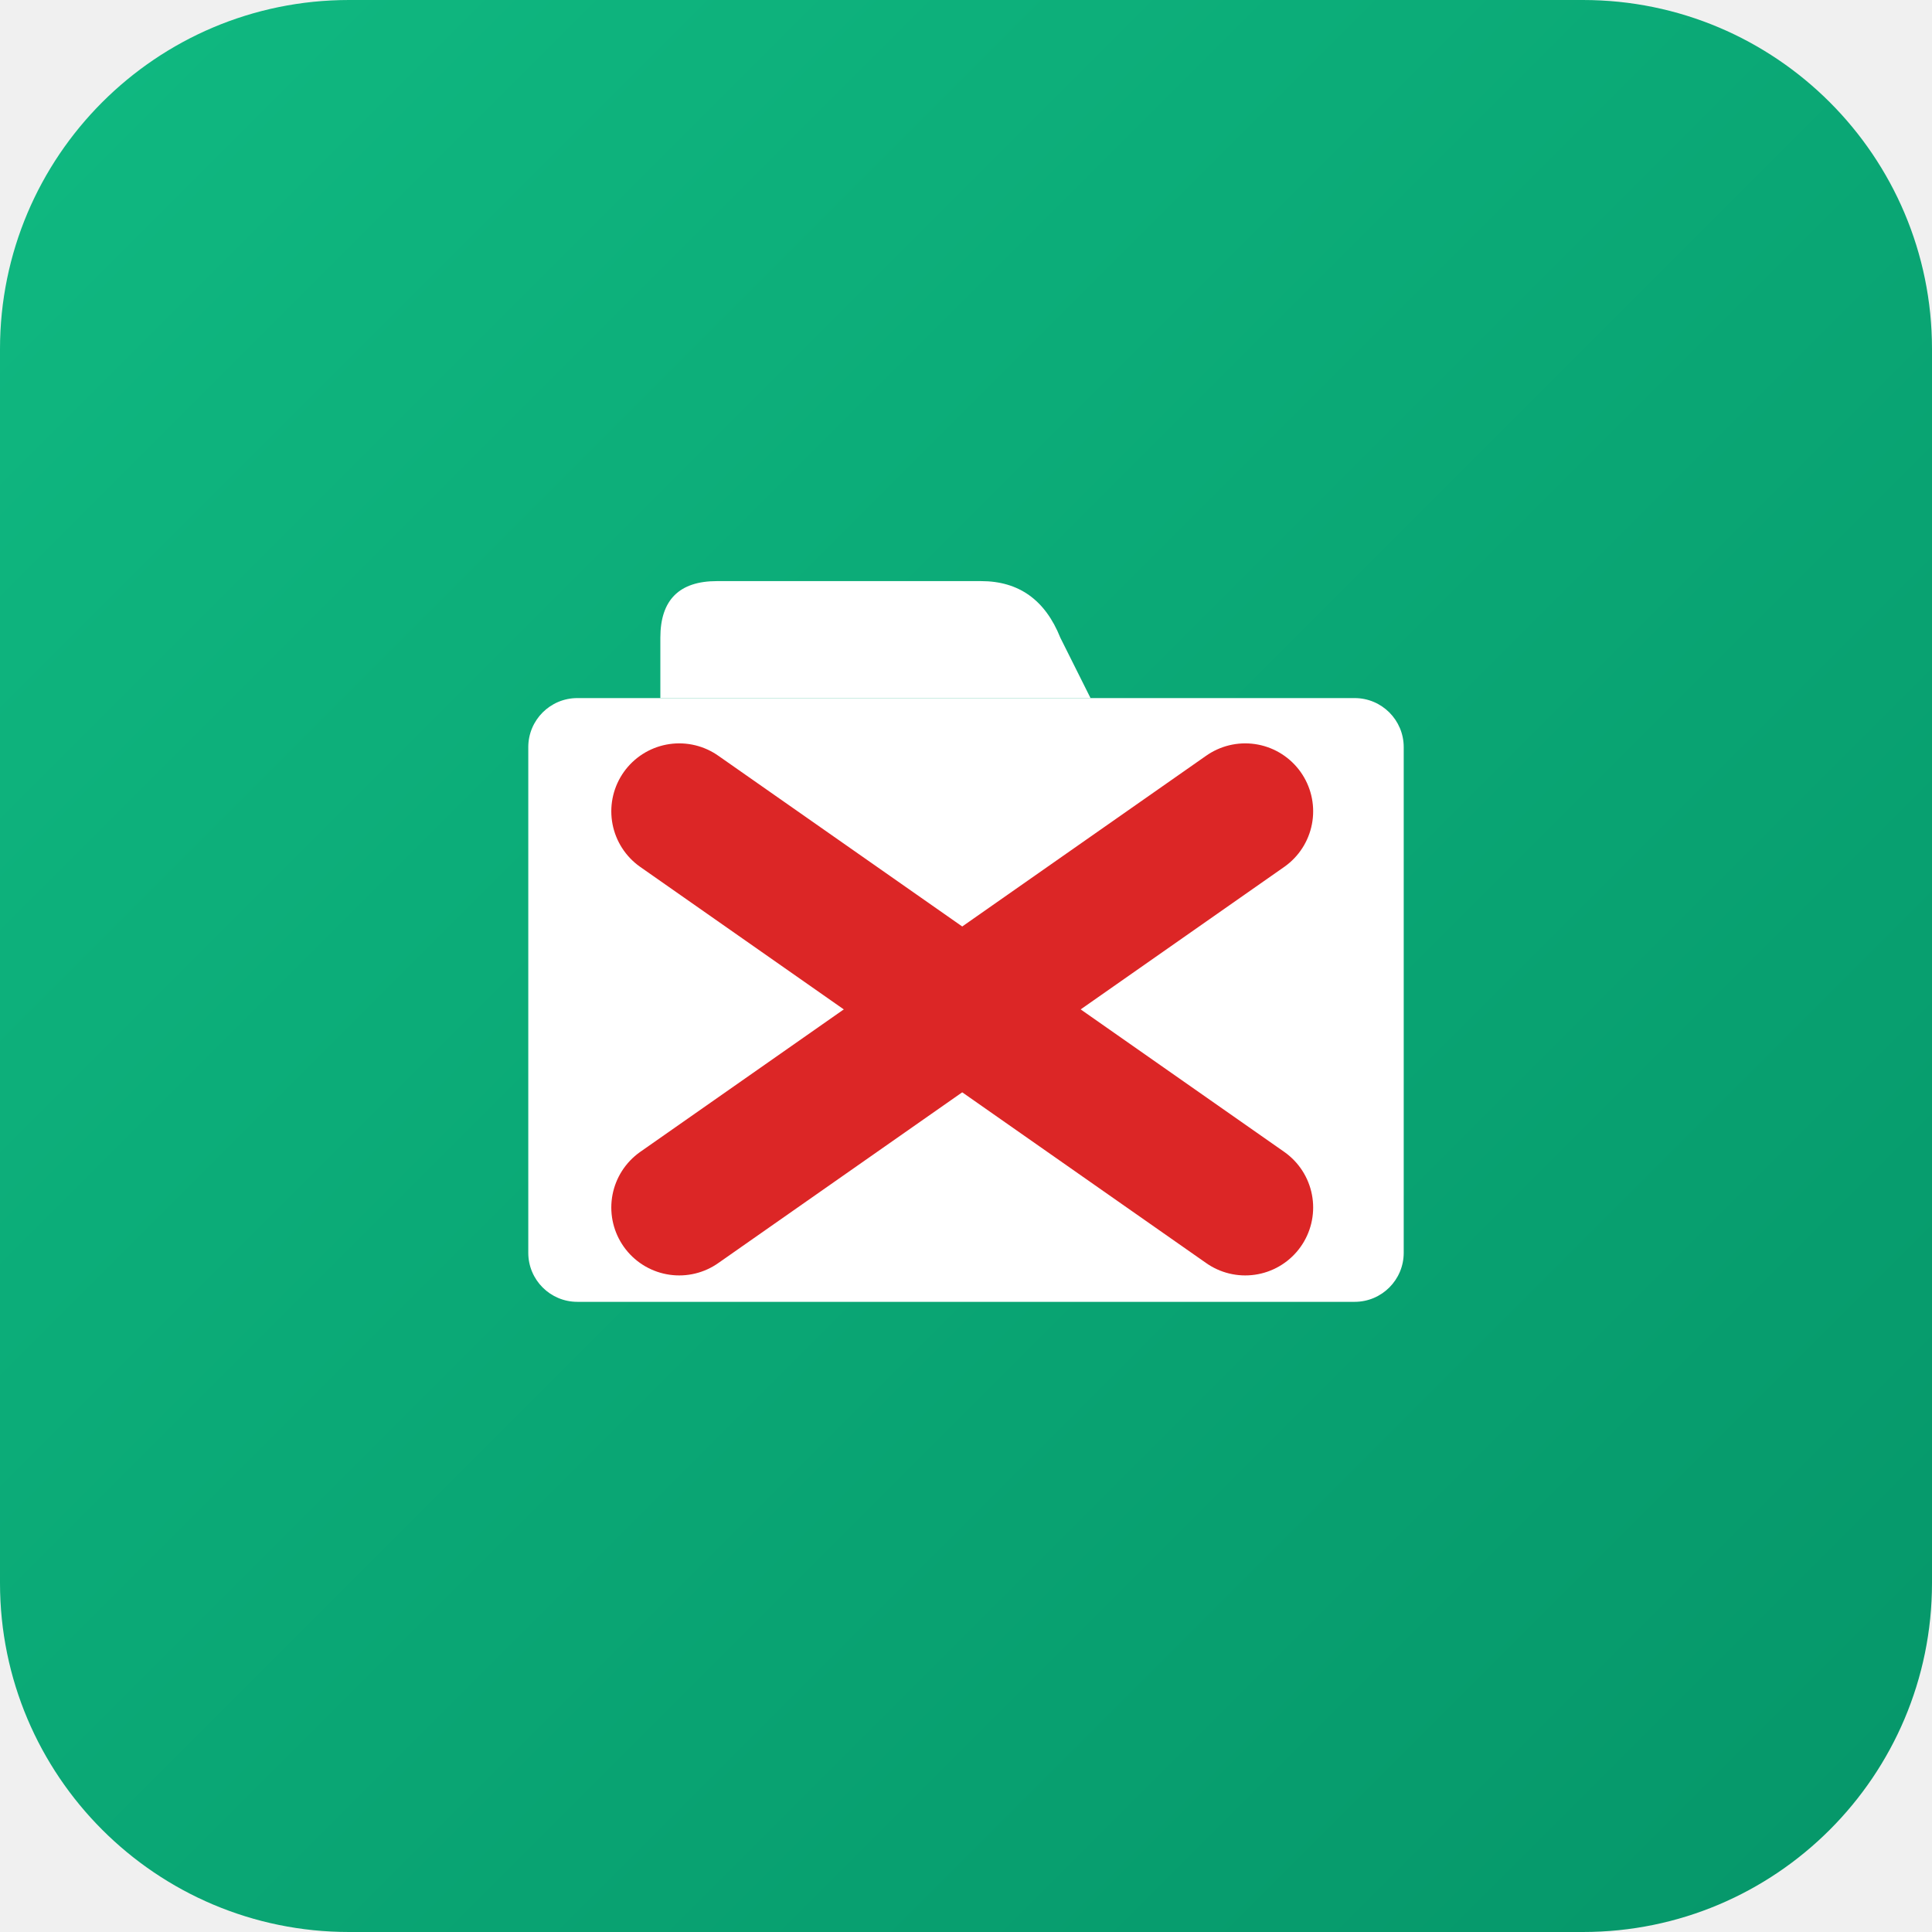
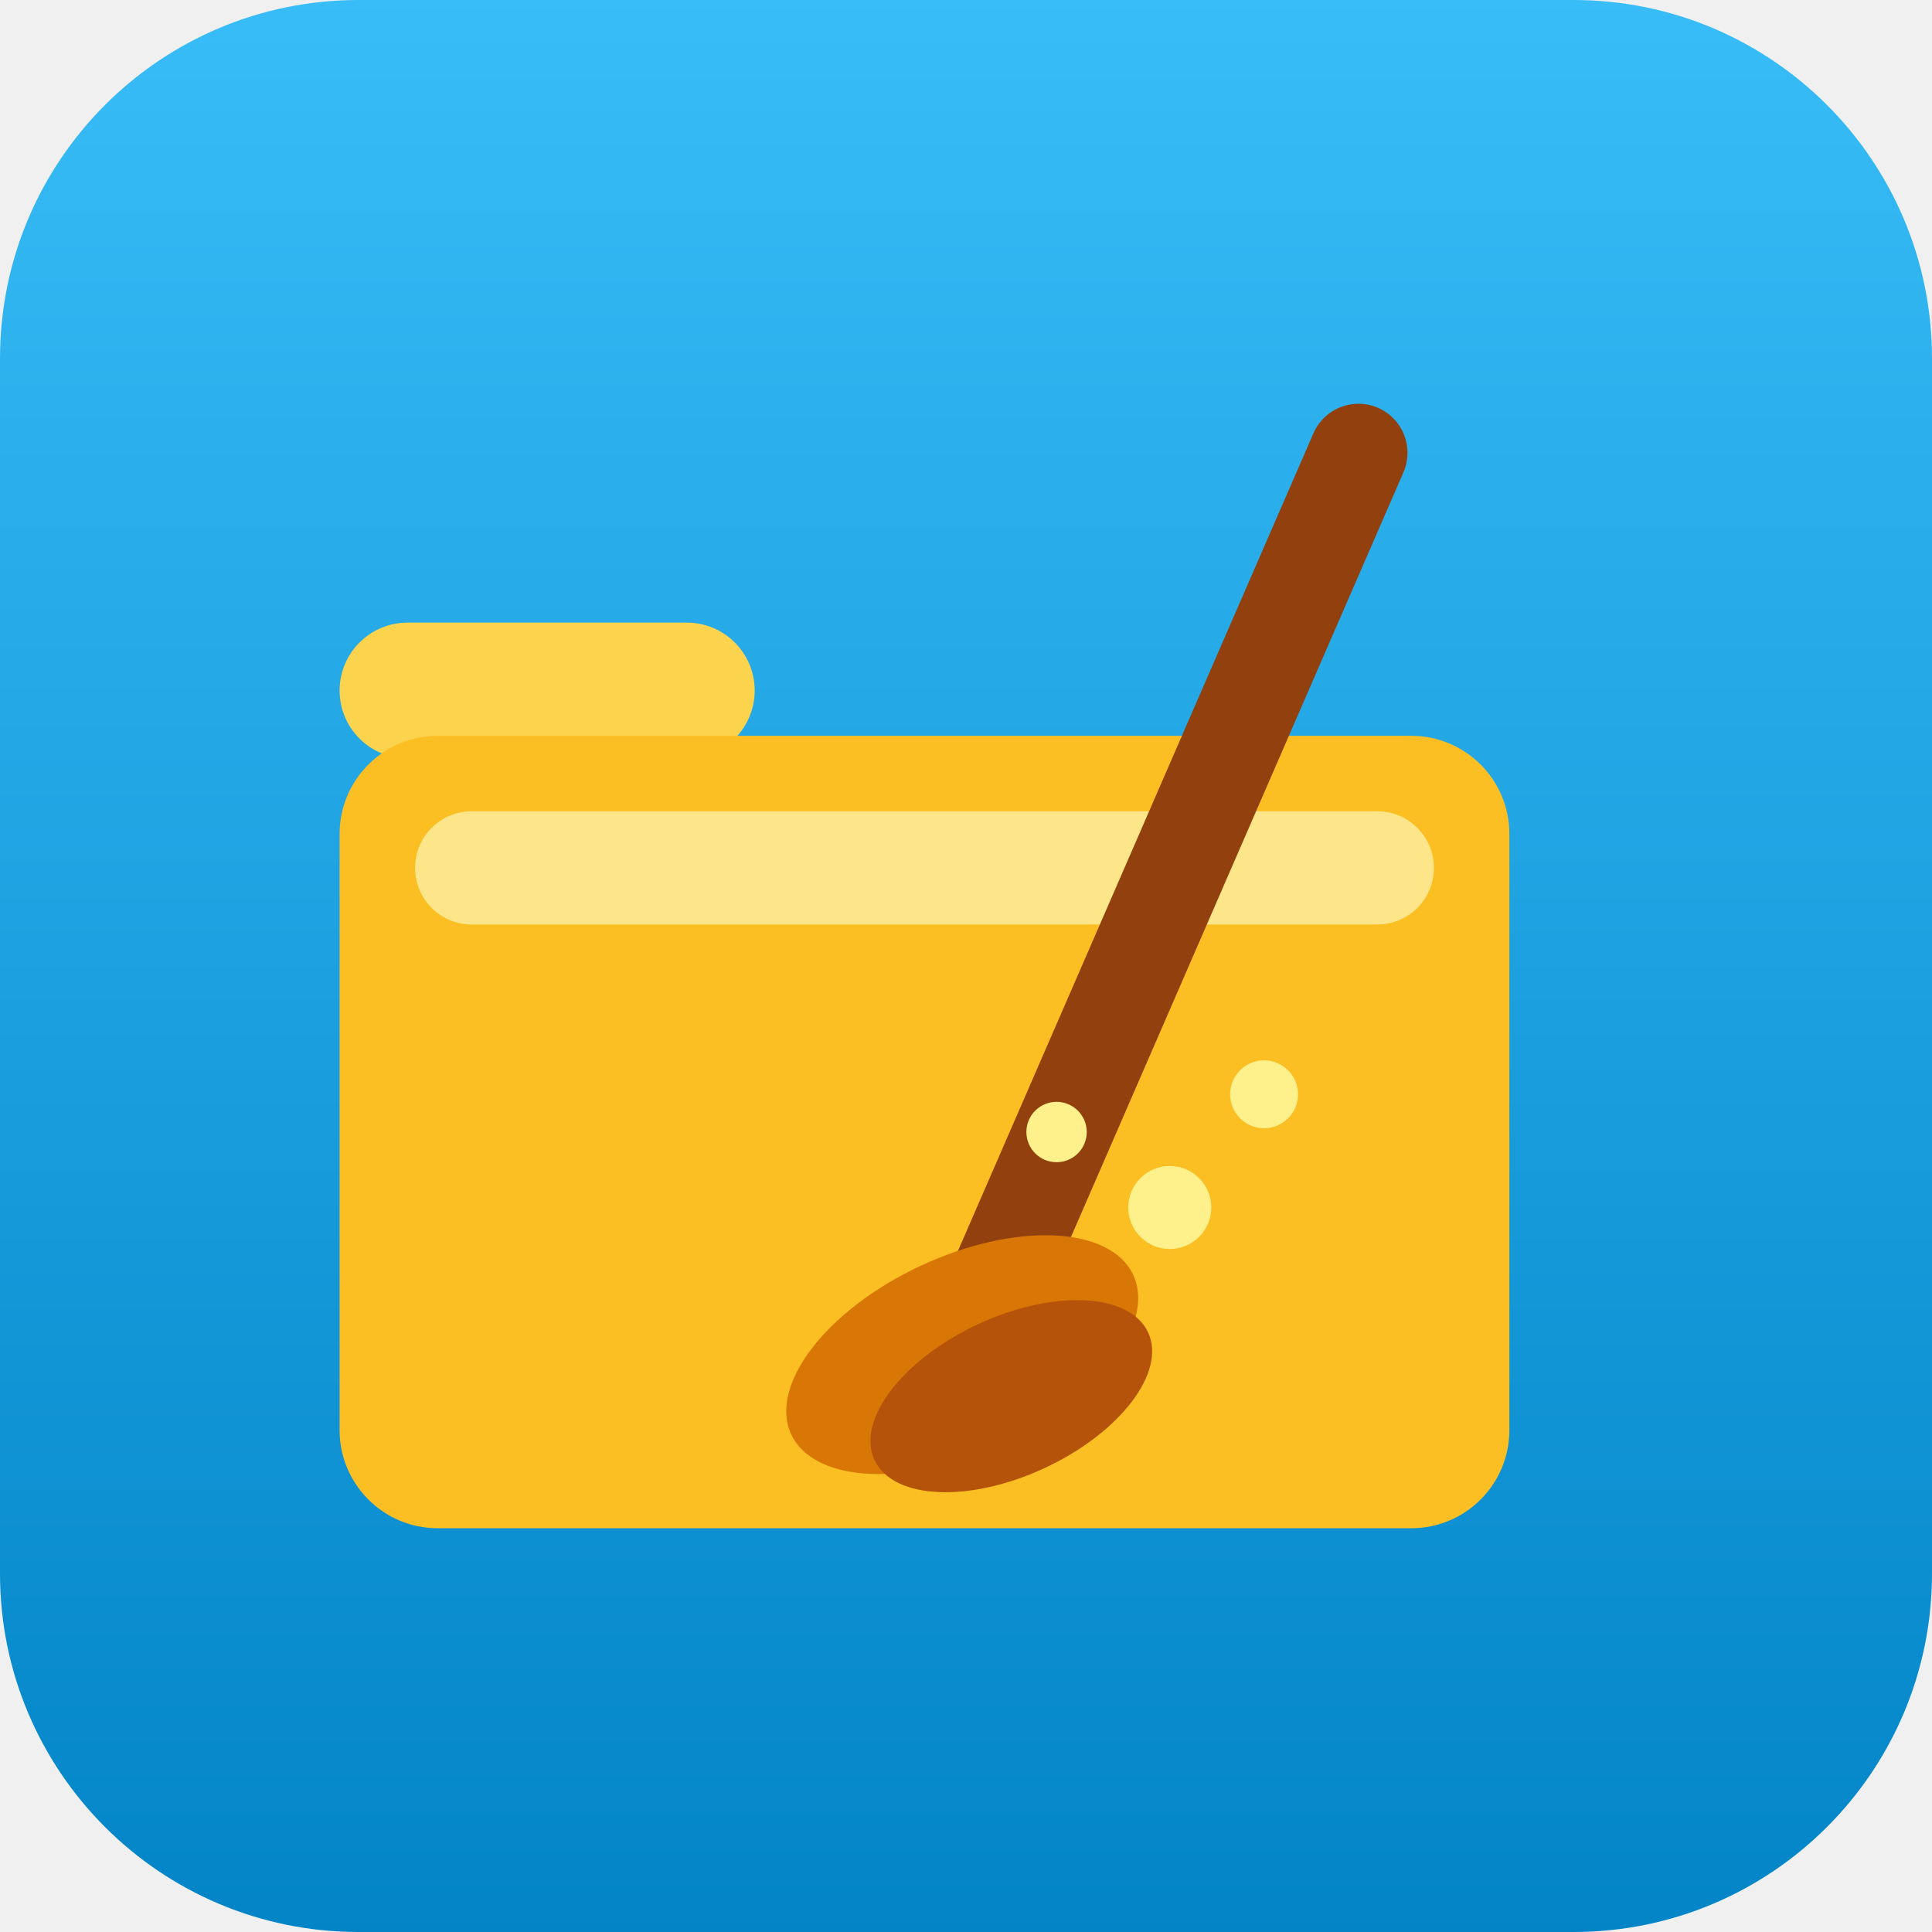
<svg xmlns="http://www.w3.org/2000/svg" viewBox="0 0 1024 1024">
  <defs>
-     <linearGradient id="bg_fp2" x1="0%" y1="0%" x2="100%" y2="100%">
-       <stop offset="0%" style="stop-color:#10B981" />
-       <stop offset="100%" style="stop-color:#059669" />
+     <linearGradient id="bg_fp01" x1="0" y1="0" x2="0" y2="1">
+       <stop offset="0%" stop-color="#38BDF8" />
+       <stop offset="100%" stop-color="#0284C7" />
    </linearGradient>
+     <clipPath id="c_fp01">
+       <rect width="1024" height="1024" rx="190" />
+     </clipPath>
  </defs>
-   <rect width="1024" height="1024" rx="185" fill="url(#bg_fp2)" />
-   <path d="M 350 370 L 350 338 Q 350 308 380 308 L 520 308 Q 550 308 562 338 L 578 370 Z" fill="white" />
-   <rect x="280" y="370" width="464" height="320" rx="26" fill="white" />
-   <line x1="360" y1="430" x2="660" y2="640" stroke="#DC2626" stroke-width="72" stroke-linecap="round" />
-   <line x1="660" y1="430" x2="360" y2="640" stroke="#DC2626" stroke-width="72" stroke-linecap="round" />
+   <rect width="1024" height="1024" rx="190" fill="url(#bg_fp01)" />
+   <g clip-path="url(#c_fp01)">
+     <rect x="180" y="330" width="220" height="72" rx="36" fill="#FCD34D" />
+     <rect x="180" y="390" width="620" height="420" rx="52" fill="#FBBF24" />
+     <rect x="220" y="430" width="540" height="60" rx="30" fill="#FDE68A" />
+     <line x1="720" y1="240" x2="520" y2="700" stroke="#92400E" stroke-width="52" stroke-linecap="round" />
+     <ellipse cx="510" cy="718" rx="100" ry="52" fill="#D97706" transform="rotate(-25 510 718)" />
+     <ellipse cx="536" cy="740" rx="80" ry="42" fill="#B45309" transform="rotate(-25 536 740)" />
+     <circle cx="620" cy="640" r="22" fill="#FEF08A" />
+     <circle cx="560" cy="600" r="16" fill="#FEF08A" />
+     <circle cx="670" cy="580" r="18" fill="#FEF08A" />
+   </g>
</svg>
